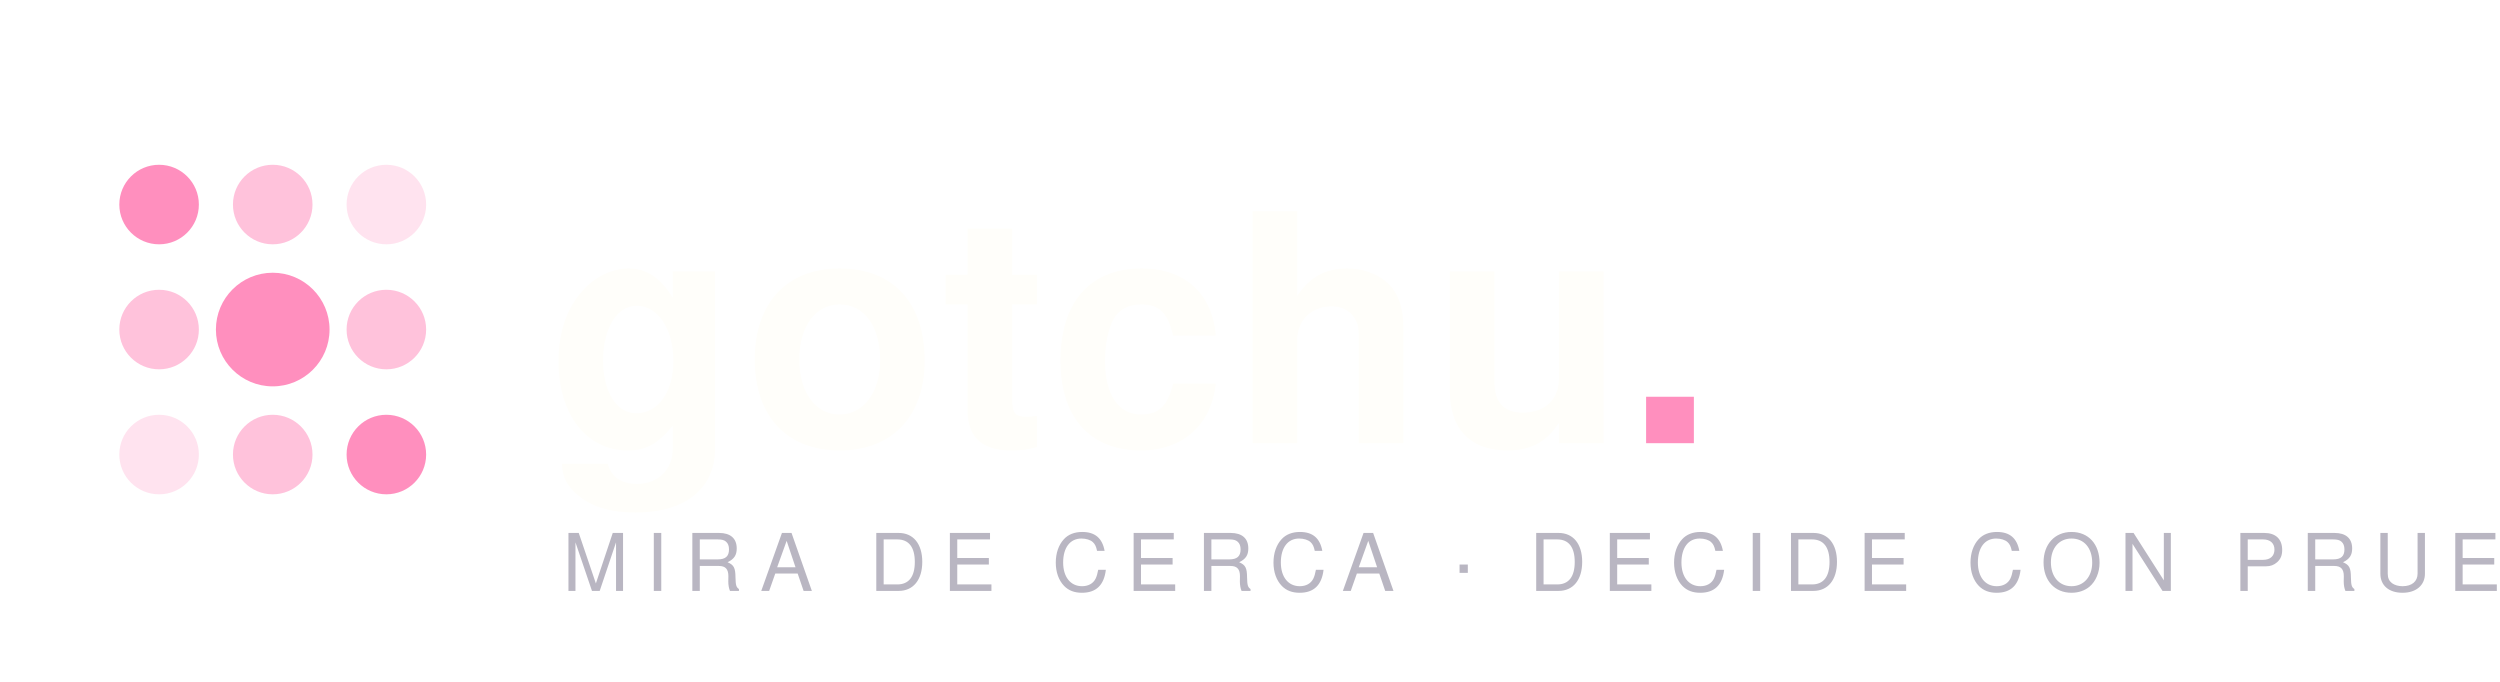
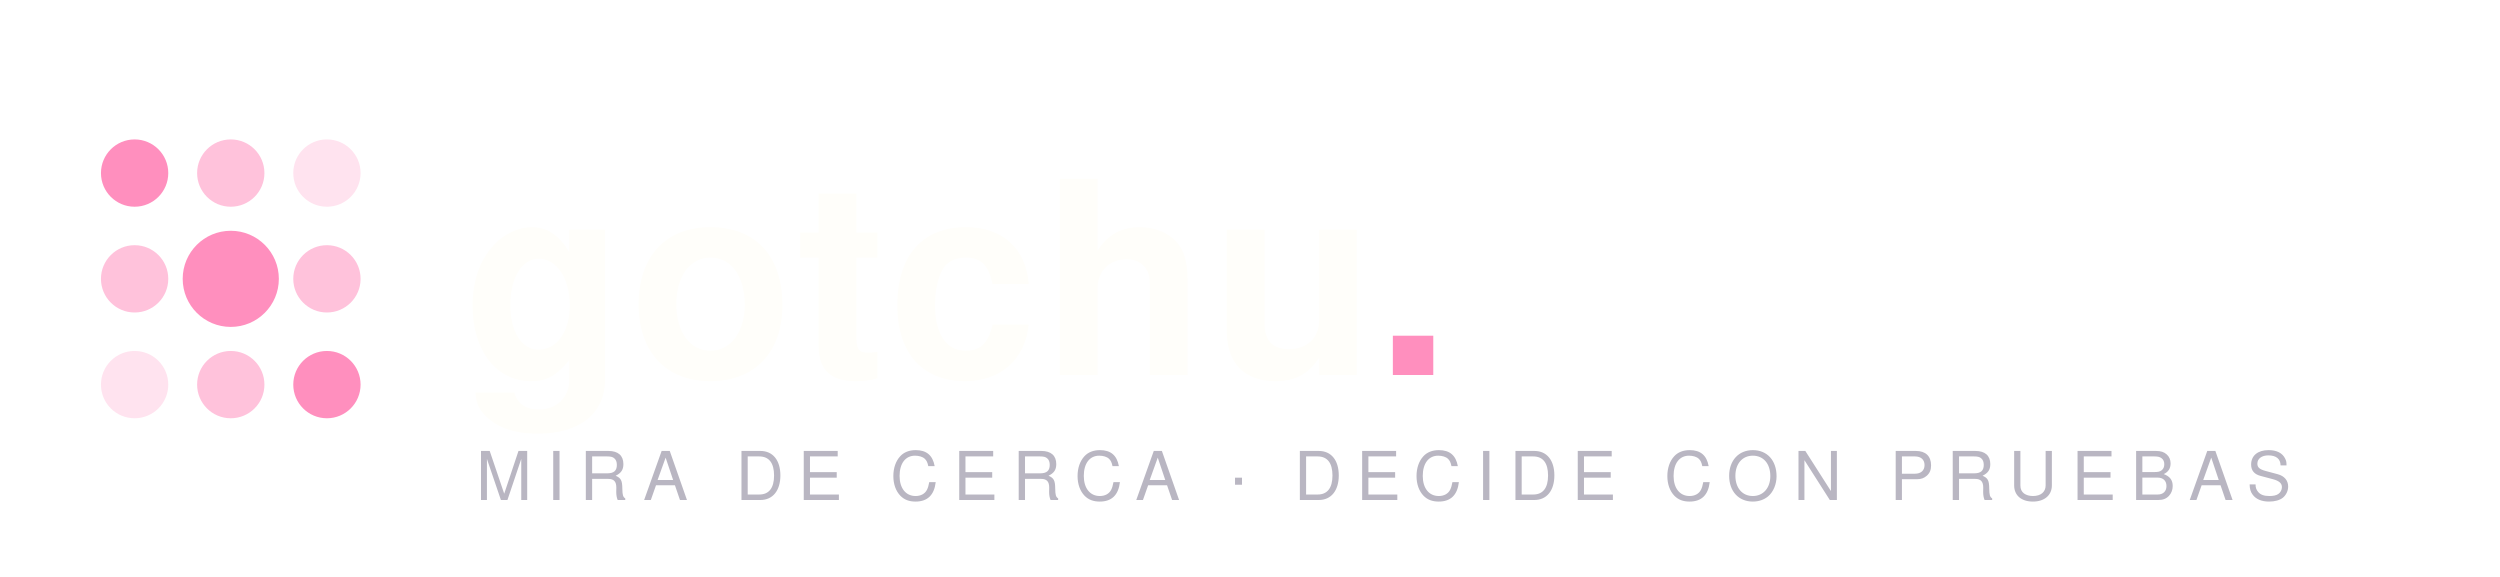
- <svg xmlns="http://www.w3.org/2000/svg" width="440" height="120" viewBox="0 0 440 120" role="img" aria-label="Gotchu">
+ <svg xmlns="http://www.w3.org/2000/svg" width="520" height="120" viewBox="0 0 520 120" role="img" aria-label="Gotchu">
  <g fill="#ff8fbe">
    <circle cx="28" cy="36" r="7" />
    <circle cx="48" cy="36" r="7" opacity=".55" />
    <circle cx="68" cy="36" r="7" opacity=".25" />
    <circle cx="28" cy="58" r="7" opacity=".55" />
    <circle cx="48" cy="58" r="10" />
    <circle cx="68" cy="58" r="7" opacity=".55" />
    <circle cx="28" cy="80" r="7" opacity=".25" />
    <circle cx="48" cy="80" r="7" opacity=".55" />
    <circle cx="68" cy="80" r="7" />
  </g>
  <text x="96" y="78" fill="#fffefa" font-family="Saira, 'Segoe UI', Helvetica, Arial, sans-serif" font-size="56" font-weight="700" letter-spacing="1">gotchu<tspan fill="#ff8fbe">.</tspan>
  </text>
  <text x="99" y="104" fill="#b9b6c2" font-family="Saira, 'Segoe UI', Helvetica, Arial, sans-serif" font-size="14" letter-spacing="3">MIRA DE CERCA · DECIDE CON PRUEBAS</text>
</svg>
